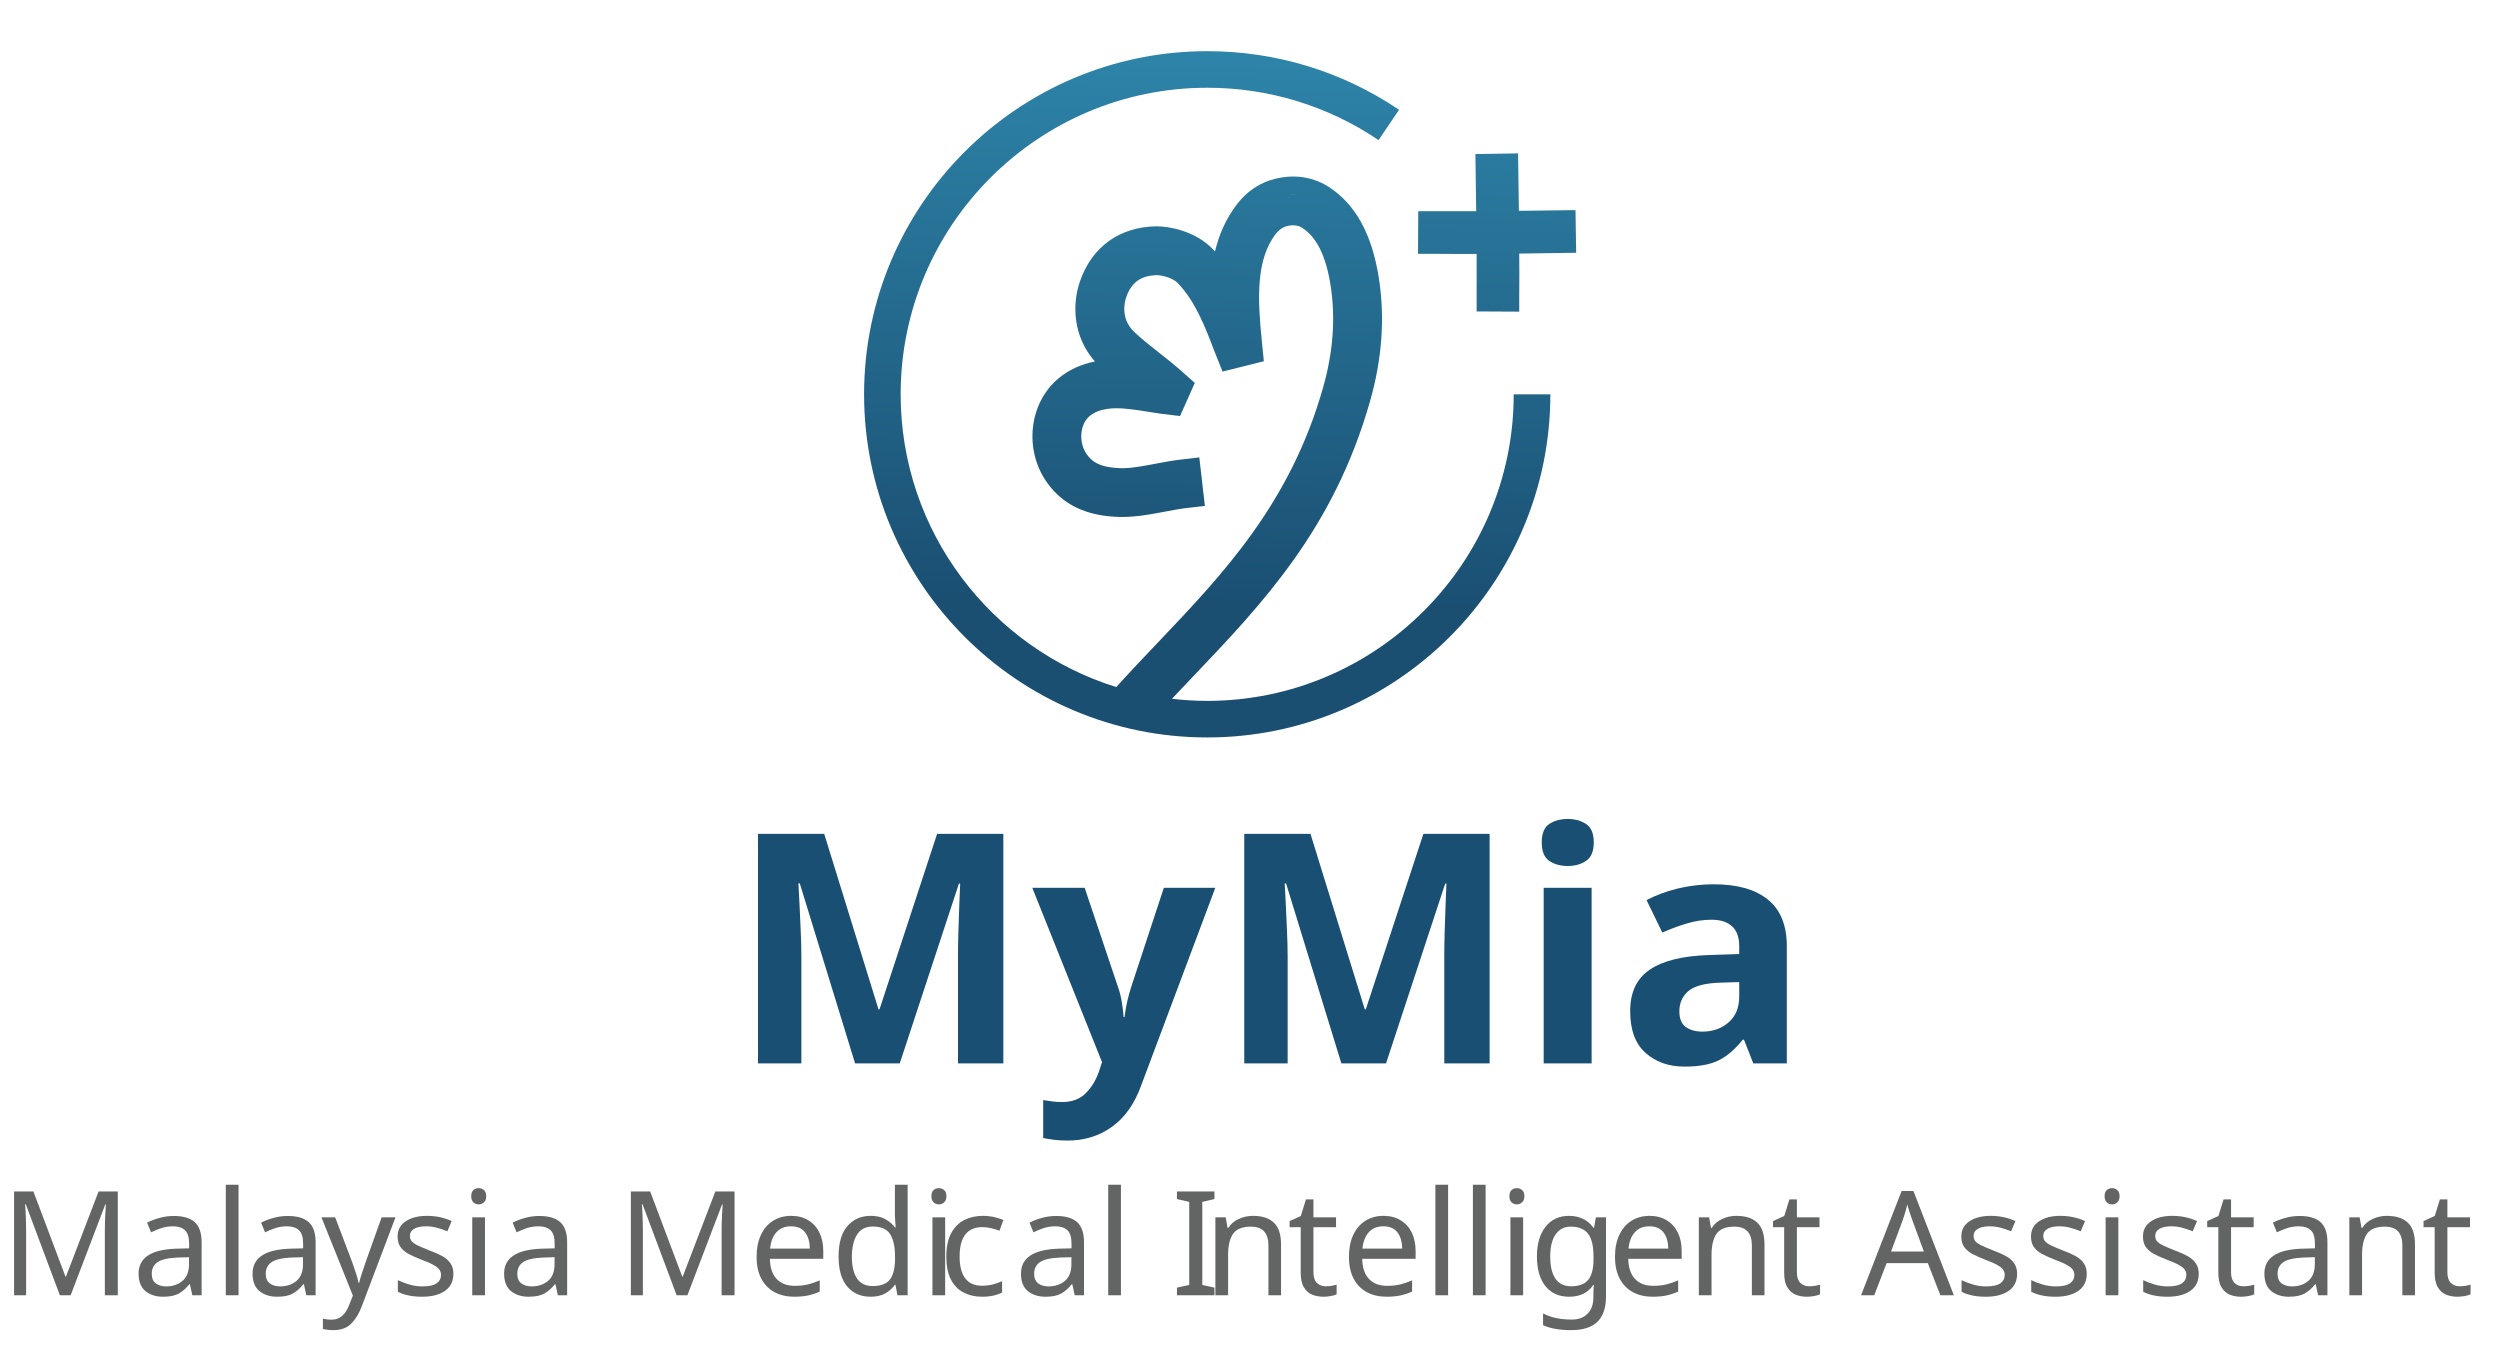
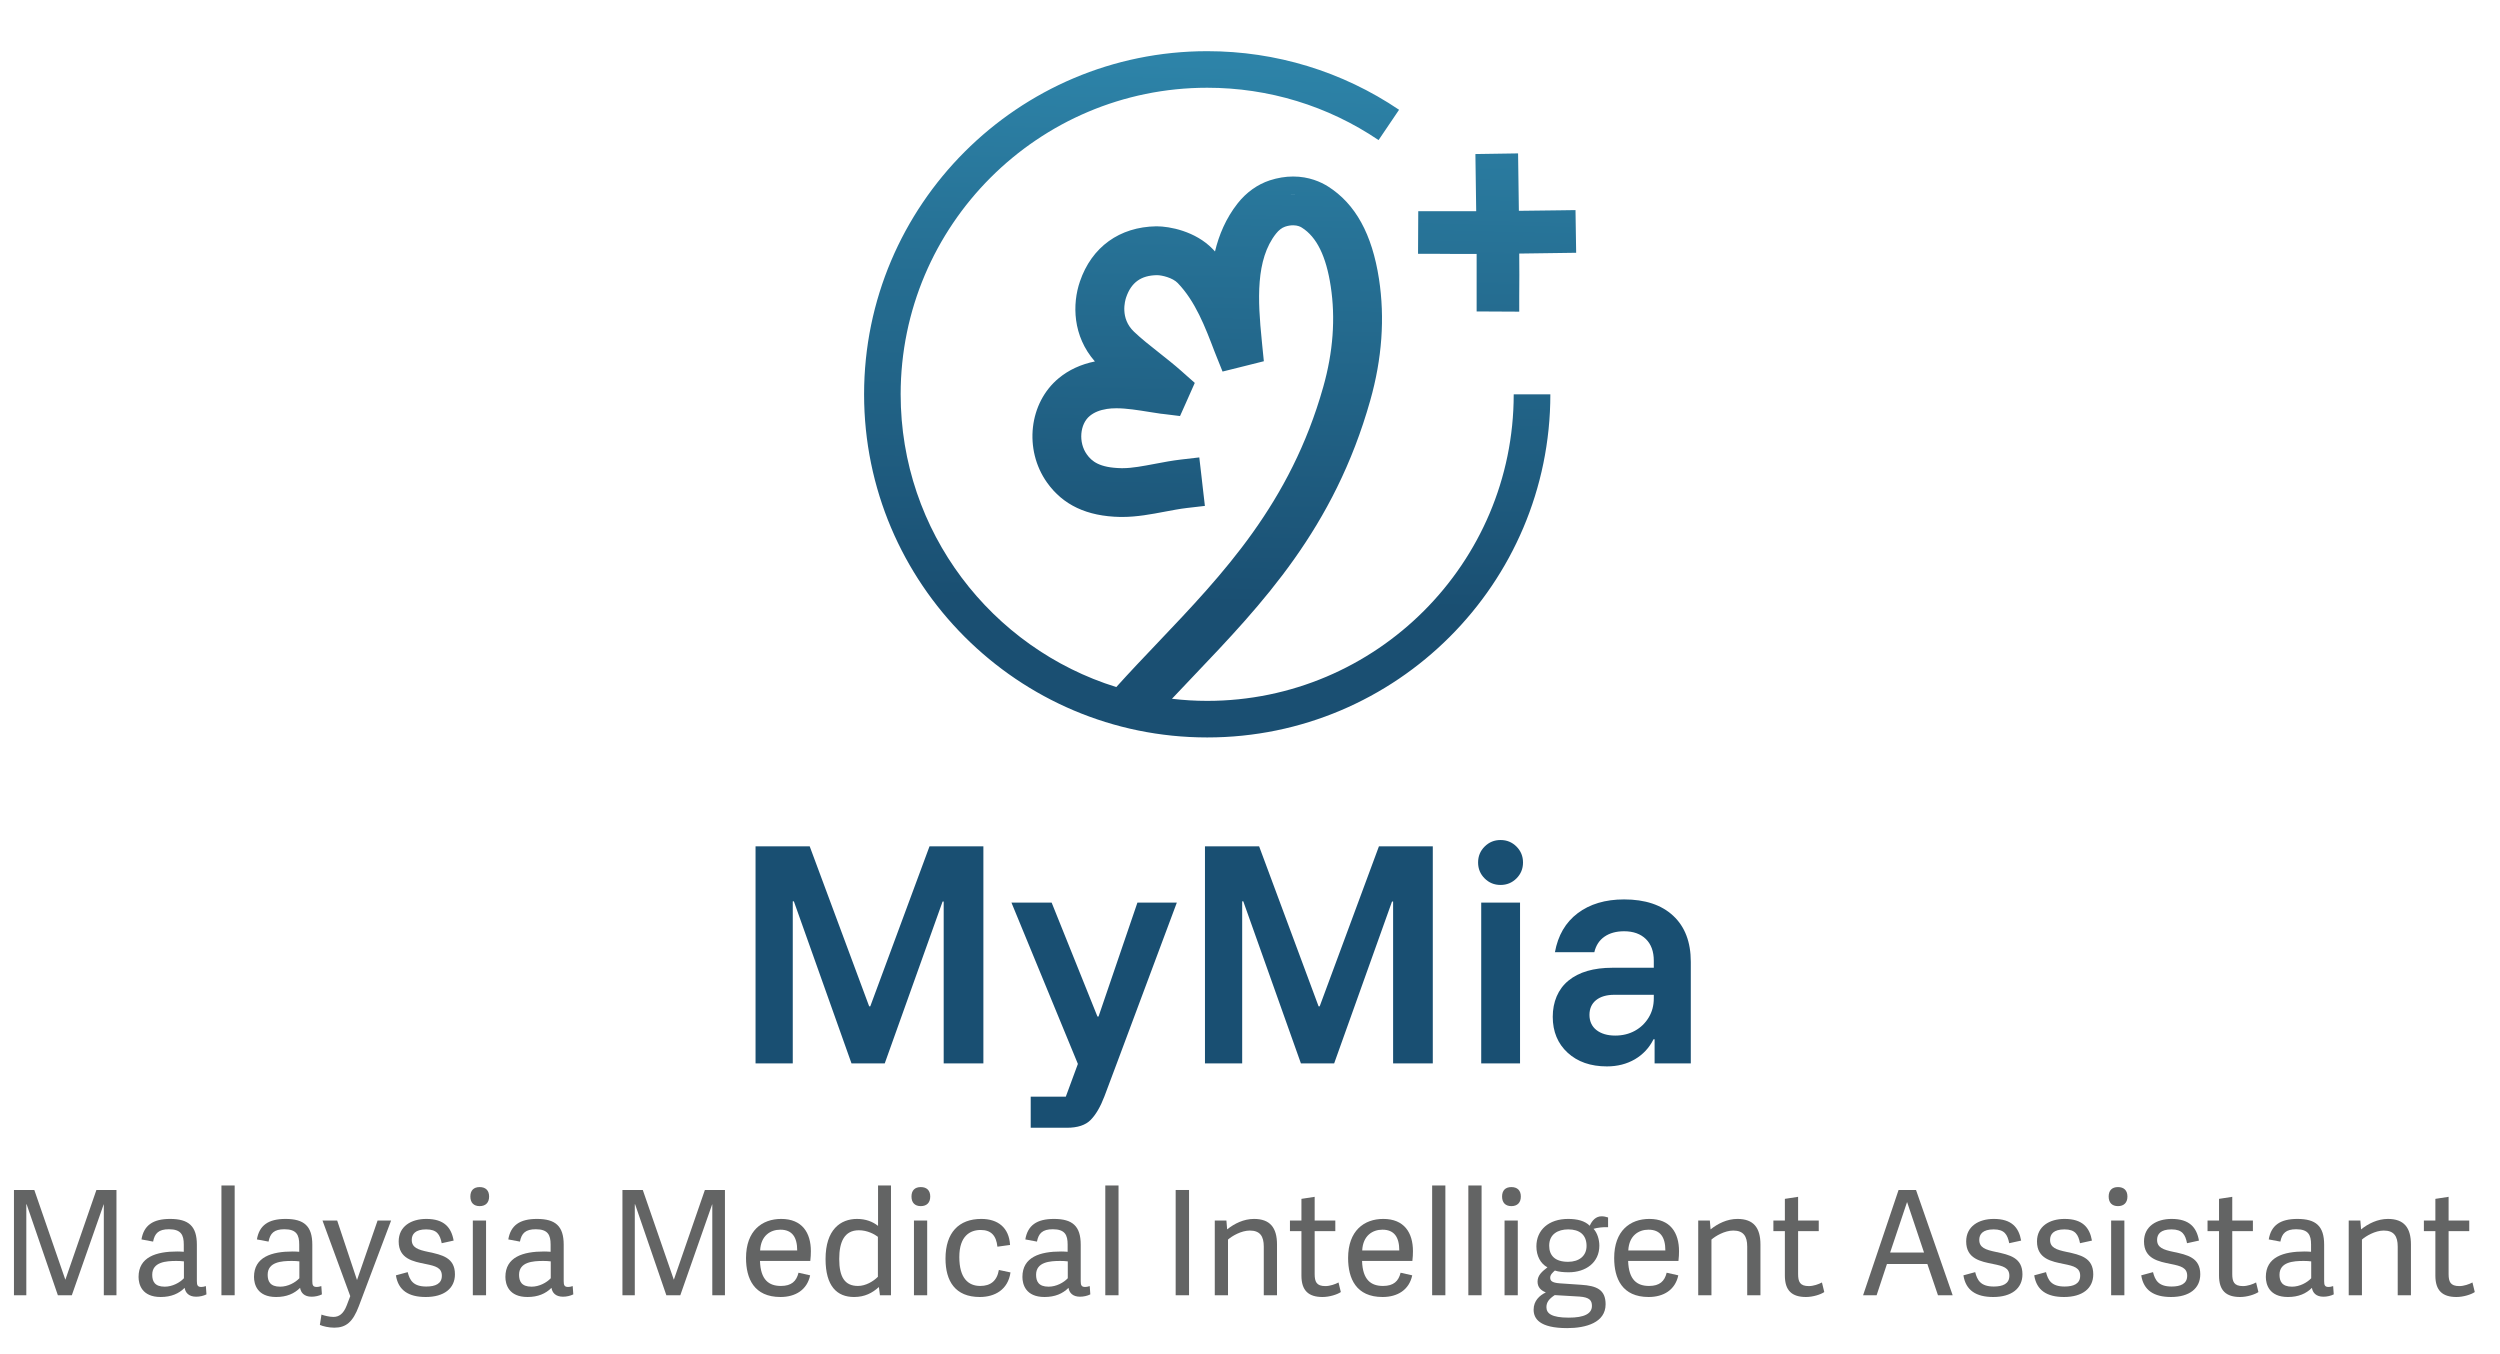
<svg xmlns="http://www.w3.org/2000/svg" id="Layer_1" data-name="Layer 1" viewBox="0 0 343.89 186.24">
  <defs>
    <style>
      .cls-1 {
        fill: url(#linear-gradient-2);
      }

      .cls-2 {
        fill: url(#linear-gradient);
      }

      .cls-3 {
-         letter-spacing: 0em;
+         fill: #194f72;
      }

      .cls-4 {
-         fill: #194f72;
-         font-family: FunnelSans-SemiBold, 'Funnel Sans';
-         font-size: 44.24px;
-         font-variation-settings: 'wght' 600;
-         font-weight: 600;
-       }
- 
-       .cls-5 {
-         letter-spacing: 0em;
-       }
- 
-       .cls-6 {
        fill: #636464;
-         font-family: AdelleSansDevanagari-Regular, 'Adelle Sans Devanagari';
-         font-size: 20px;
-       }
- 
-       .cls-7 {
-         letter-spacing: -.02em;
-       }
- 
-       .cls-8 {
-         letter-spacing: -.02em;
-       }
- 
-       .cls-9 {
-         letter-spacing: -.02em;
-       }
- 
-       .cls-10 {
-         letter-spacing: -.03em;
-       }
- 
-       .cls-11 {
-         letter-spacing: -.01em;
-       }
- 
-       .cls-12 {
-         letter-spacing: -.01em;
-       }
- 
-       .cls-13 {
-         letter-spacing: 0em;
      }
    </style>
    <linearGradient id="linear-gradient" x1="167.28" y1="4.48" x2="165.35" y2="82.98" gradientUnits="userSpaceOnUse">
      <stop offset="0" stop-color="#2e86ab" />
      <stop offset="1" stop-color="#1a4f72" />
    </linearGradient>
    <linearGradient id="linear-gradient-2" x1="206.59" y1="5.45" x2="204.66" y2="83.95" gradientUnits="userSpaceOnUse">
      <stop offset="0" stop-color="#2e86ab" />
      <stop offset="1" stop-color="#1a4f72" />
    </linearGradient>
  </defs>
  <g>
    <path class="cls-2" d="M166.06,96.41c-1.64,0-3.26-.1-4.85-.29.95-1.01,1.92-2.03,2.91-3.07,9.55-10.02,19.41-20.38,24.37-37.98,1.62-5.73,2.02-11.35,1.2-16.69-.95-6.18-3.24-10.34-7.01-12.73-.99-.62-2.62-1.37-4.8-1.37h0c-1.06,0-2.14.18-3.22.53-1.69.56-3.22,1.65-4.41,3.16-1.63,2.07-2.58,4.37-3.12,6.62-.1-.11-.2-.22-.31-.33-2.38-2.47-5.96-3.13-7.71-3.13h-.06c-5.05.08-8.88,2.84-10.5,7.59-1.06,3.09-1.02,7.49,2.06,11-1.92.39-3.59,1.16-4.97,2.3-4.1,3.38-4.83,9.82-1.62,14.35,2.2,3.1,5.49,4.65,10.07,4.74.1,0,.2,0,.3,0,1.99,0,4.01-.38,5.8-.72,1.03-.19,2.09-.4,3.05-.51l2.5-.29-.29-2.5-.19-1.67-.29-2.5-2.5.29c-1.2.14-2.39.36-3.53.58l-.16.03c-1.49.28-3.03.58-4.33.58-.07,0-.14,0-.21,0-3.02-.06-4.07-.95-4.75-1.91-1.16-1.63-.96-4.15.42-5.28.6-.49,1.35-.8,2.36-.96.38-.06.82-.09,1.3-.09,1.39,0,3,.26,4.55.51.55.09,1.1.18,1.63.25h.03s.03,0,.03,0l.66.08,1.85.23.76-1.7.52-1.17.75-1.69-1.38-1.22-.47-.42c-.98-.87-2.05-1.71-3.07-2.52-1.22-.96-2.46-1.94-3.45-2.89-1.93-1.84-1.23-4.25-1.07-4.72.7-2.05,2.05-3.02,4.24-3.05h0c.68,0,2.16.36,2.85,1.08,2.43,2.52,3.77,6.02,5.06,9.41l.29.73.82,2.04,2.13-.53,1.44-.36,2.11-.53-.22-2.17-.07-.73c-.55-5.46-.86-11.09,1.97-14.66.37-.47.8-.8,1.24-.95.39-.13.76-.19,1.11-.19.61,0,1.02.2,1.21.33,2.03,1.28,3.33,3.92,3.96,8.07.67,4.38.33,9.04-1.03,13.84-4.51,16-13.79,25.74-22.76,35.17-1.91,2-3.85,4.05-5.71,6.11-17.17-5.34-29.66-21.37-29.66-40.27,0-23.25,18.92-42.17,42.17-42.17,8.45,0,16.6,2.49,23.57,7.2l2.82-4.17c-7.81-5.27-16.93-8.06-26.39-8.06-26.03,0-47.2,21.17-47.2,47.2s21.17,47.2,47.2,47.2,47.2-21.17,47.2-47.2h-5.04c0,23.25-18.92,42.17-42.17,42.17ZM177.52,26.82c.12,0,.24-.01.35-.01s.21,0,.31.01c-.21-.01-.44-.01-.67,0ZM158.15,93.24c-.63.67-1.24,1.34-1.85,2.01h0c.62-.67,1.23-1.35,1.85-2.01Z" />
    <path class="cls-1" d="M216.72,28.9l-2.1.03c-1.85.03-3.76.05-5.69.07-.02-1.93-.05-3.86-.08-5.8l-.03-2.1-5.87.09.03,2.1c.03,1.93.05,3.84.08,5.76-1.93,0-3.89.01-5.87,0h-2.1s-.03,5.86-.03,5.86h2.1c1,.02,2,.02,2.99.02s1.98,0,2.97,0c0,1.92.01,3.84,0,5.81v2.1s5.86.03,5.86.03v-2.1c.02-1.99.02-3.95,0-5.89,1.95-.02,3.87-.05,5.73-.08l2.1-.03-.09-5.87Z" />
  </g>
-   <text class="cls-6" transform="translate(0 178.17)">
-     <tspan x="0" y="0">Mal</tspan>
-     <tspan class="cls-10" x="33.82" y="0">a</tspan>
-     <tspan class="cls-11" x="44.2" y="0">y</tspan>
-     <tspan class="cls-5" x="53.68" y="0">sia Medi</tspan>
-     <tspan class="cls-8" x="129.08" y="0">c</tspan>
-     <tspan x="139.52" y="0">al I</tspan>
-     <tspan class="cls-13" x="165.48" y="0">n</tspan>
-     <tspan class="cls-12" x="177.08" y="0">t</tspan>
-     <tspan x="184.46" y="0">elli</tspan>
-     <tspan class="cls-7" x="210.32" y="0">g</tspan>
-     <tspan x="221.06" y="0">e</tspan>
-     <tspan class="cls-13" x="231.98" y="0">n</tspan>
-     <tspan x="243.58" y="0">t Assi</tspan>
-     <tspan class="cls-12" x="293.76" y="0">s</tspan>
-     <tspan class="cls-9" x="303.3" y="0">t</tspan>
-     <tspan class="cls-3" x="310.56" y="0">a</tspan>
-     <tspan class="cls-13" x="321.46" y="0">n</tspan>
-     <tspan x="333.06" y="0">t</tspan>
-   </text>
-   <text class="cls-4" transform="translate(100.28 146.28)">
-     <tspan x="0" y="0">MyMia</tspan>
-   </text>
+   <g>
+     <path class="cls-4" d="M16.02,178.17h-1.74v-12.5h-.02l-4.38,12.5h-1.92l-4.3-12.52h-.04v12.52h-1.7v-14.48h2.8l4.26,12.32h.02l4.26-12.32h2.76v14.48Z" />
+     <path class="cls-4" d="M27.08,176.23c0,.56.1.8.62.8.18,0,.36-.04.62-.12l.08,1.14c-.4.2-.92.32-1.42.32-1.02,0-1.48-.56-1.58-1.22-.8.8-1.86,1.26-3.3,1.26-2.6,0-3.04-1.76-3.04-2.76,0-2.74,2.42-3.5,5.32-3.5.32,0,.62.02.9.04v-1c0-1.3-.36-2.1-2.04-2.1-1.42,0-1.96.56-2.18,1.7l-1.6-.3c.32-1.92,1.56-2.82,3.94-2.82,2.54,0,3.68.98,3.68,3.54v5.02ZM25.3,173.51c-.28-.04-.66-.06-1.04-.06-1.42,0-3.32.14-3.32,1.9,0,.88.32,1.64,1.72,1.64,1.06,0,2.08-.56,2.64-1.16v-2.32Z" />
+     <path class="cls-4" d="M32.28,178.17h-1.82v-15.1h1.82v15.1Z" />
+     <path class="cls-4" d="M42.96,176.23c0,.56.1.8.62.8.18,0,.36-.04.62-.12l.08,1.14c-.4.2-.92.32-1.42.32-1.02,0-1.48-.56-1.58-1.22-.8.8-1.86,1.26-3.3,1.26-2.6,0-3.04-1.76-3.04-2.76,0-2.74,2.42-3.5,5.32-3.5.32,0,.62.02.9.04v-1c0-1.3-.36-2.1-2.04-2.1-1.42,0-1.96.56-2.18,1.7l-1.6-.3c.32-1.92,1.56-2.82,3.94-2.82,2.54,0,3.68.98,3.68,3.54v5.02ZM41.18,173.51c-.28-.04-.66-.06-1.04-.06-1.42,0-3.32.14-3.32,1.9,0,.88.32,1.64,1.72,1.64,1.06,0,2.08-.56,2.64-1.16v-2.32Z" />
+     <path class="cls-4" d="M44.36,167.89h2.02l2.72,8.16h.02l2.82-8.16h1.86l-4.44,11.78c-.82,2.18-1.76,2.96-3.38,2.96-.76,0-1.58-.2-1.98-.38l.22-1.42c.38.14,1.1.32,1.64.32.74,0,1.38-.38,1.84-1.6l.48-1.26-3.82-10.4Z" />
+     <path class="cls-4" d="M62.4,170.65l-1.64.36c-.24-1.18-.64-1.9-2.14-1.9s-1.98.66-1.98,1.44c0,1.06.84,1.36,2.28,1.66,1.88.4,3.66.78,3.66,3.08,0,1.96-1.52,3.12-4.02,3.12-2.36,0-3.78-.92-4.1-2.98l1.62-.44c.28,1.1.74,1.98,2.56,1.98,1.24,0,2.14-.38,2.14-1.48s-.84-1.34-2.24-1.62c-1.68-.34-3.7-.7-3.7-3.1,0-2.08,1.72-3.1,3.8-3.1,2.44,0,3.44,1.16,3.76,2.98Z" />
+     <path class="cls-4" d="M65.98,165.91c-.82,0-1.28-.48-1.28-1.32s.46-1.3,1.28-1.3,1.3.46,1.3,1.3-.48,1.32-1.3,1.32ZM66.86,178.17h-1.82v-10.28h1.82v10.28Z" />
+     <path class="cls-4" d="M77.54,176.23c0,.56.1.8.62.8.18,0,.36-.04.62-.12l.08,1.14c-.4.2-.92.32-1.42.32-1.02,0-1.48-.56-1.58-1.22-.8.8-1.86,1.26-3.3,1.26-2.6,0-3.04-1.76-3.04-2.76,0-2.74,2.42-3.5,5.32-3.5.32,0,.62.02.9.04v-1c0-1.3-.36-2.1-2.04-2.1-1.42,0-1.96.56-2.18,1.7l-1.6-.3c.32-1.92,1.56-2.82,3.94-2.82,2.54,0,3.68.98,3.68,3.54v5.02ZM75.76,173.51c-.28-.04-.66-.06-1.04-.06-1.42,0-3.32.14-3.32,1.9,0,.88.32,1.64,1.72,1.64,1.06,0,2.08-.56,2.64-1.16v-2.32Z" />
+     <path class="cls-4" d="M99.72,178.17h-1.74v-12.5h-.02l-4.38,12.5h-1.92l-4.3-12.52h-.04v12.52h-1.7v-14.48h2.8l4.26,12.32h.02l4.26-12.32h2.76v14.48Z" />
+     <path class="cls-4" d="M102.62,173.05c0-3.76,2.2-5.38,4.84-5.38,2.88,0,4.08,1.9,4.08,4.44,0,.4-.02.86-.08,1.34h-6.92c.08,2.62,1.24,3.44,2.88,3.44,1.46,0,2.14-.66,2.42-1.82l1.6.36c-.42,2-2.02,2.98-4.08,2.98-3.64,0-4.74-2.54-4.74-5.36ZM109.66,172.01c0-1.84-.7-2.86-2.32-2.86-1.36,0-2.68.82-2.78,2.86h5.1Z" />
+     <path class="cls-4" d="M122.56,178.17h-1.52l-.14-1.1-.02-.02c-.88.8-1.92,1.36-3.4,1.36-2.34,0-3.92-1.48-3.92-5.22,0-4.06,2.06-5.52,4.34-5.52,1.18,0,2.16.38,2.88.96v-5.56h1.78v15.1ZM120.76,170.13c-.48-.36-1.44-.9-2.62-.9-1.98,0-2.7,1.58-2.7,3.96,0,2.5.78,3.7,2.58,3.7,1.06,0,2.1-.62,2.74-1.26v-5.5Z" />
+     <path class="cls-4" d="M126.66,165.91c-.82,0-1.28-.48-1.28-1.32s.46-1.3,1.28-1.3,1.3.46,1.3,1.3-.48,1.32-1.3,1.32ZM127.54,178.17h-1.82v-10.28h1.82v10.28Z" />
+     <path class="cls-4" d="M130.06,173.13c0-3.58,1.84-5.46,4.92-5.46,2.3,0,3.82,1.2,3.96,3.58l-1.74.24c-.16-1.52-.86-2.3-2.3-2.3s-2.94.8-2.94,3.72,1.24,3.98,2.88,3.98c1.4,0,2.3-.68,2.56-2.2l1.6.34c-.34,2.38-2.16,3.38-4.22,3.38-3.4,0-4.72-2.2-4.72-5.28Z" />
+     <path class="cls-4" d="M148.66,176.23c0,.56.1.8.62.8.18,0,.36-.04.62-.12l.08,1.14c-.4.2-.92.32-1.42.32-1.02,0-1.48-.56-1.58-1.22-.8.8-1.86,1.26-3.3,1.26-2.6,0-3.04-1.76-3.04-2.76,0-2.74,2.42-3.5,5.32-3.5.32,0,.62.02.9.04v-1c0-1.3-.36-2.1-2.04-2.1-1.42,0-1.96.56-2.18,1.7l-1.6-.3c.32-1.92,1.56-2.82,3.94-2.82,2.54,0,3.68.98,3.68,3.54v5.02ZM146.88,173.51c-.28-.04-.66-.06-1.04-.06-1.42,0-3.32.14-3.32,1.9,0,.88.32,1.64,1.72,1.64,1.06,0,2.08-.56,2.64-1.16v-2.32Z" />
+     <path class="cls-4" d="M153.86,178.17h-1.82v-15.1h1.82v15.1Z" />
+     <path class="cls-4" d="M163.56,178.17h-1.84v-14.48h1.84v14.48Z" />
+     <path class="cls-4" d="M175.66,178.17h-1.82v-6.7c0-1.42-.52-2.2-1.92-2.2-1.18,0-2.46.76-3,1.24v7.66h-1.82v-10.28h1.6l.1,1.22c1-.8,2.28-1.44,3.7-1.44,2.2,0,3.16,1.2,3.16,3.52v6.98Z" />
+     <path class="cls-4" d="M184.44,177.73c-.5.34-1.56.68-2.52.68-1.92,0-2.9-.88-2.9-2.94v-6.12h-1.58v-1.46h1.58v-2.98l1.82-.28v3.26h2.84v1.46h-2.84v5.88c0,1.08.24,1.68,1.48,1.68.62,0,1.36-.26,1.8-.5l.32,1.32Z" />
+     <path class="cls-4" d="M185.44,173.05c0-3.76,2.2-5.38,4.84-5.38,2.88,0,4.08,1.9,4.08,4.44,0,.4-.02.86-.08,1.34h-6.92c.08,2.62,1.24,3.44,2.88,3.44,1.46,0,2.14-.66,2.42-1.82l1.6.36c-.42,2-2.02,2.98-4.08,2.98-3.64,0-4.74-2.54-4.74-5.36ZM192.48,172.01c0-1.84-.7-2.86-2.32-2.86-1.36,0-2.68.82-2.78,2.86h5.1Z" />
+     <path class="cls-4" d="M198.82,178.17h-1.82v-15.1h1.82v15.1Z" />
+     <path class="cls-4" d="M203.8,178.17h-1.82v-15.1h1.82v15.1Z" />
+     <path class="cls-4" d="M207.9,165.91c-.82,0-1.28-.48-1.28-1.32s.46-1.3,1.28-1.3,1.3.46,1.3,1.3-.48,1.32-1.3,1.32ZM208.78,178.17h-1.82v-10.28h1.82v10.28Z" />
+     <path class="cls-4" d="M218.68,168.61c.32-.74.86-1.3,1.62-1.3.32,0,.6.06.9.16v1.34c-.62-.04-1.48.06-2,.22.52.56.8,1.48.8,2.32,0,2.32-1.86,3.66-4.22,3.66-.68,0-1.38-.06-1.9-.24-.28.26-.64.56-.64.98s.22.7,1.32.78l2.94.2c2.12.14,3.36.66,3.36,2.68,0,2.52-2.7,3.28-5.28,3.28-3.84,0-4.62-1.32-4.62-2.54s.82-1.96,1.66-2.36v-.02c-.7-.28-1.12-.74-1.12-1.48,0-.88.64-1.4,1.36-1.96-.94-.5-1.52-1.56-1.52-2.88,0-2.26,1.7-3.78,4.36-3.78,1.26,0,2.3.26,2.98.94ZM217.26,178.35l-3.4-.2c-.78.52-1.14.98-1.14,1.66,0,.86.7,1.44,3.08,1.44,2.12,0,3.18-.54,3.18-1.62,0-.74-.32-1.18-1.72-1.28ZM215.72,169.11c-1.42,0-2.62.66-2.62,2.24,0,1.34.78,2.22,2.6,2.22,1.5,0,2.54-.8,2.54-2.18,0-1.54-.96-2.28-2.52-2.28Z" />
+     <path class="cls-4" d="M222.04,173.05c0-3.76,2.2-5.38,4.84-5.38,2.88,0,4.08,1.9,4.08,4.44,0,.4-.02.86-.08,1.34h-6.92c.08,2.62,1.24,3.44,2.88,3.44,1.46,0,2.14-.66,2.42-1.82l1.6.36c-.42,2-2.02,2.98-4.08,2.98-3.64,0-4.74-2.54-4.74-5.36ZM229.08,172.01c0-1.84-.7-2.86-2.32-2.86-1.36,0-2.68.82-2.78,2.86h5.1Z" />
+     <path class="cls-4" d="M242.16,178.17h-1.82v-6.7c0-1.42-.52-2.2-1.92-2.2-1.18,0-2.46.76-3,1.24v7.66h-1.82v-10.28h1.6l.1,1.22c1-.8,2.28-1.44,3.7-1.44,2.2,0,3.16,1.2,3.16,3.52v6.98Z" />
+     <path class="cls-4" d="M250.94,177.73c-.5.34-1.56.68-2.52.68-1.92,0-2.9-.88-2.9-2.94v-6.12h-1.58v-1.46h1.58v-2.98l1.82-.28v3.26h2.84v1.46h-2.84v5.88c0,1.08.24,1.68,1.48,1.68.62,0,1.36-.26,1.8-.5l.32,1.32Z" />
+     <path class="cls-4" d="M263.56,163.69l5.04,14.48h-2.02l-1.46-4.3h-5.56l-1.42,4.3h-1.86l4.88-14.48h2.4ZM262.34,165.37h-.02l-2.32,6.92h4.66l-2.32-6.92Z" />
+     <path class="cls-4" d="M278.02,170.65l-1.64.36c-.24-1.18-.64-1.9-2.14-1.9s-1.98.66-1.98,1.44c0,1.06.84,1.36,2.28,1.66,1.88.4,3.66.78,3.66,3.08,0,1.96-1.52,3.12-4.02,3.12-2.36,0-3.78-.92-4.1-2.98l1.62-.44c.28,1.1.74,1.98,2.56,1.98,1.24,0,2.14-.38,2.14-1.48s-.84-1.34-2.24-1.62c-1.68-.34-3.7-.7-3.7-3.1,0-2.08,1.72-3.1,3.8-3.1,2.44,0,3.44,1.16,3.76,2.98Z" />
+     <path class="cls-4" d="M287.76,170.65l-1.64.36c-.24-1.18-.64-1.9-2.14-1.9s-1.98.66-1.98,1.44c0,1.06.84,1.36,2.28,1.66,1.88.4,3.66.78,3.66,3.08,0,1.96-1.52,3.12-4.02,3.12-2.36,0-3.78-.92-4.1-2.98l1.62-.44c.28,1.1.74,1.98,2.56,1.98,1.24,0,2.14-.38,2.14-1.48s-.84-1.34-2.24-1.62c-1.68-.34-3.7-.7-3.7-3.1,0-2.08,1.72-3.1,3.8-3.1,2.44,0,3.44,1.16,3.76,2.98Z" />
+     <path class="cls-4" d="M291.34,165.91c-.82,0-1.28-.48-1.28-1.32s.46-1.3,1.28-1.3,1.3.46,1.3,1.3-.48,1.32-1.3,1.32ZM292.22,178.17h-1.82v-10.28h1.82v10.28Z" />
+     <path class="cls-4" d="M302.48,170.65l-1.64.36c-.24-1.18-.64-1.9-2.14-1.9s-1.98.66-1.98,1.44c0,1.06.84,1.36,2.28,1.66,1.88.4,3.66.78,3.66,3.08,0,1.96-1.52,3.12-4.02,3.12-2.36,0-3.78-.92-4.1-2.98l1.62-.44c.28,1.1.74,1.98,2.56,1.98,1.24,0,2.14-.38,2.14-1.48s-.84-1.34-2.24-1.62c-1.68-.34-3.7-.7-3.7-3.1,0-2.08,1.72-3.1,3.8-3.1,2.44,0,3.44,1.16,3.76,2.98Z" />
+     <path class="cls-4" d="M310.66,177.73c-.5.34-1.56.68-2.52.68-1.92,0-2.9-.88-2.9-2.94v-6.12h-1.58v-1.46h1.58v-2.98l1.82-.28v3.26h2.84v1.46h-2.84v5.88c0,1.08.24,1.68,1.48,1.68.62,0,1.36-.26,1.8-.5l.32,1.32Z" />
+     <path class="cls-4" d="M319.7,176.23c0,.56.1.8.62.8.18,0,.36-.04.62-.12l.08,1.14c-.4.2-.92.32-1.42.32-1.02,0-1.48-.56-1.58-1.22-.8.8-1.86,1.26-3.3,1.26-2.6,0-3.04-1.76-3.04-2.76,0-2.74,2.42-3.5,5.32-3.5.32,0,.62.02.9.04v-1c0-1.3-.36-2.1-2.04-2.1-1.42,0-1.96.56-2.18,1.7l-1.6-.3c.32-1.92,1.56-2.82,3.94-2.82,2.54,0,3.68.98,3.68,3.54v5.02ZM317.92,173.51c-.28-.04-.66-.06-1.04-.06-1.42,0-3.32.14-3.32,1.9,0,.88.32,1.64,1.72,1.64,1.06,0,2.08-.56,2.64-1.16v-2.32Z" />
+     <path class="cls-4" d="M331.64,178.17h-1.82v-6.7c0-1.42-.52-2.2-1.92-2.2-1.18,0-2.46.76-3,1.24v7.66h-1.82v-10.28h1.6l.1,1.22c1-.8,2.28-1.44,3.7-1.44,2.2,0,3.16,1.2,3.16,3.52v6.98Z" />
+     <path class="cls-4" d="M340.42,177.73c-.5.34-1.56.68-2.52.68-1.92,0-2.9-.88-2.9-2.94v-6.12h-1.58v-1.46h1.58v-2.98l1.82-.28v3.26h2.84v1.46h-2.84v5.88c0,1.08.24,1.68,1.48,1.68.62,0,1.36-.26,1.8-.5l.32,1.32Z" />
+   </g>
+   <g>
+     <path class="cls-3" d="M103.93,146.28v-29.86h7.45l8.18,22.01h.15l8.15-22.01h7.41v29.86h-5.46v-22.27h-.15l-7.96,22.27h-4.57l-7.93-22.3h-.15v22.3h-5.12Z" />
+     <path class="cls-3" d="M141.78,155.13v-4.28h4.83l1.66-4.5-9.14-22.19h5.53l6.3,15.67h.15l5.35-15.67h5.42l-8.26,22.12-1.7,4.53c-.54,1.42-1.17,2.5-1.88,3.23s-1.81,1.09-3.28,1.09h-4.98Z" />
+     <path class="cls-3" d="M165.75,146.28v-29.86h7.45l8.18,22.01h.15l8.15-22.01h7.41v29.86h-5.46v-22.27h-.15l-7.96,22.27h-4.57l-7.93-22.3h-.15v22.3h-5.12Z" />
+     <path class="cls-3" d="M206.41,121.73c-.86,0-1.59-.3-2.19-.9-.6-.6-.9-1.33-.9-2.19s.3-1.59.9-2.19,1.33-.9,2.19-.9,1.59.3,2.19.9c.6.6.9,1.33.9,2.19s-.3,1.59-.9,2.19c-.6.6-1.33.9-2.19.9ZM203.75,146.28v-22.12h5.34v22.12h-5.34Z" />
+     <path class="cls-3" d="M221.04,146.69c-2.24,0-4.04-.63-5.4-1.88-1.36-1.25-2.05-2.9-2.05-4.94s.72-3.8,2.16-4.98c1.44-1.18,3.46-1.77,6.06-1.77h5.68v-.96c0-1.28-.36-2.27-1.09-2.99-.73-.71-1.73-1.07-3-1.07-1.08,0-1.98.25-2.69.74s-1.18,1.2-1.4,2.14h-5.42c.42-2.31,1.46-4.1,3.13-5.36s3.8-1.9,6.38-1.9c2.9,0,5.15.75,6.76,2.25,1.61,1.5,2.42,3.61,2.42,6.34v13.97h-4.98v-3.32h-.15c-.59,1.18-1.44,2.09-2.56,2.75-1.12.65-2.4.98-3.85.98ZM222.18,142.45c1.01,0,1.91-.22,2.71-.66.8-.44,1.43-1.05,1.9-1.83s.7-1.65.7-2.64v-.48h-5.42c-1.08,0-1.92.25-2.53.74-.6.49-.9,1.17-.9,2.03s.32,1.58.96,2.08c.64.5,1.5.76,2.58.76Z" />
+   </g>
</svg>
